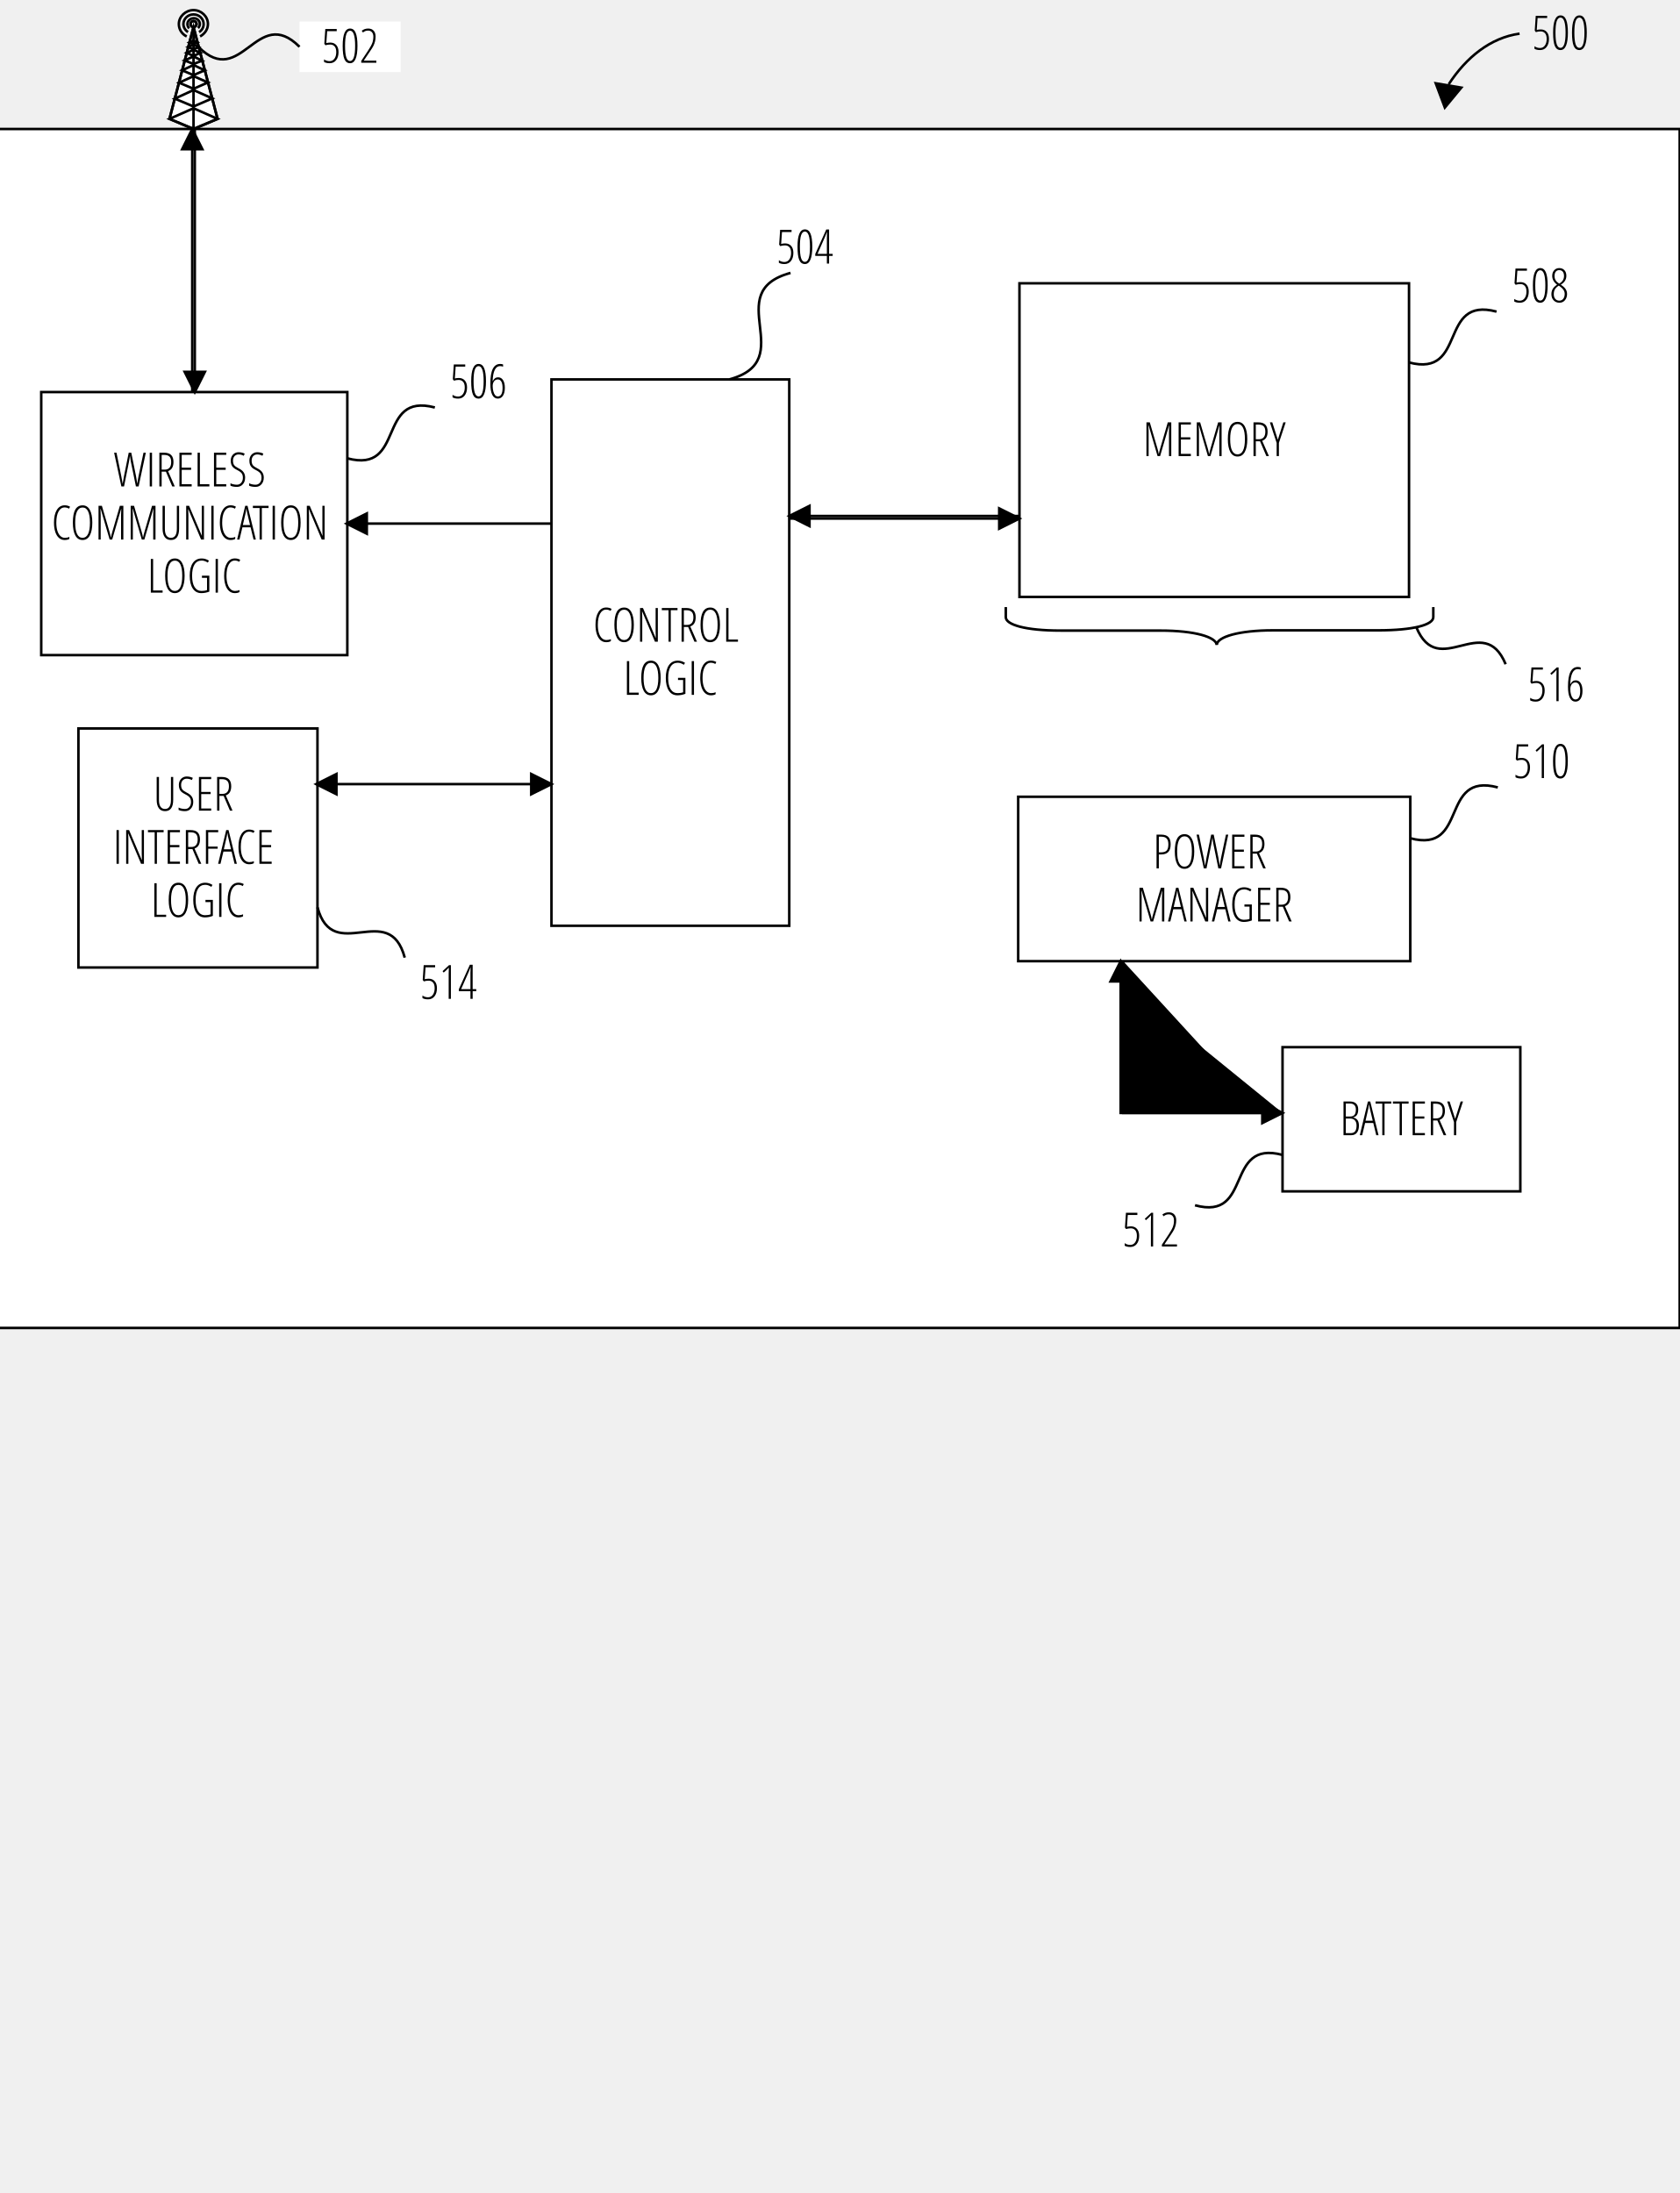
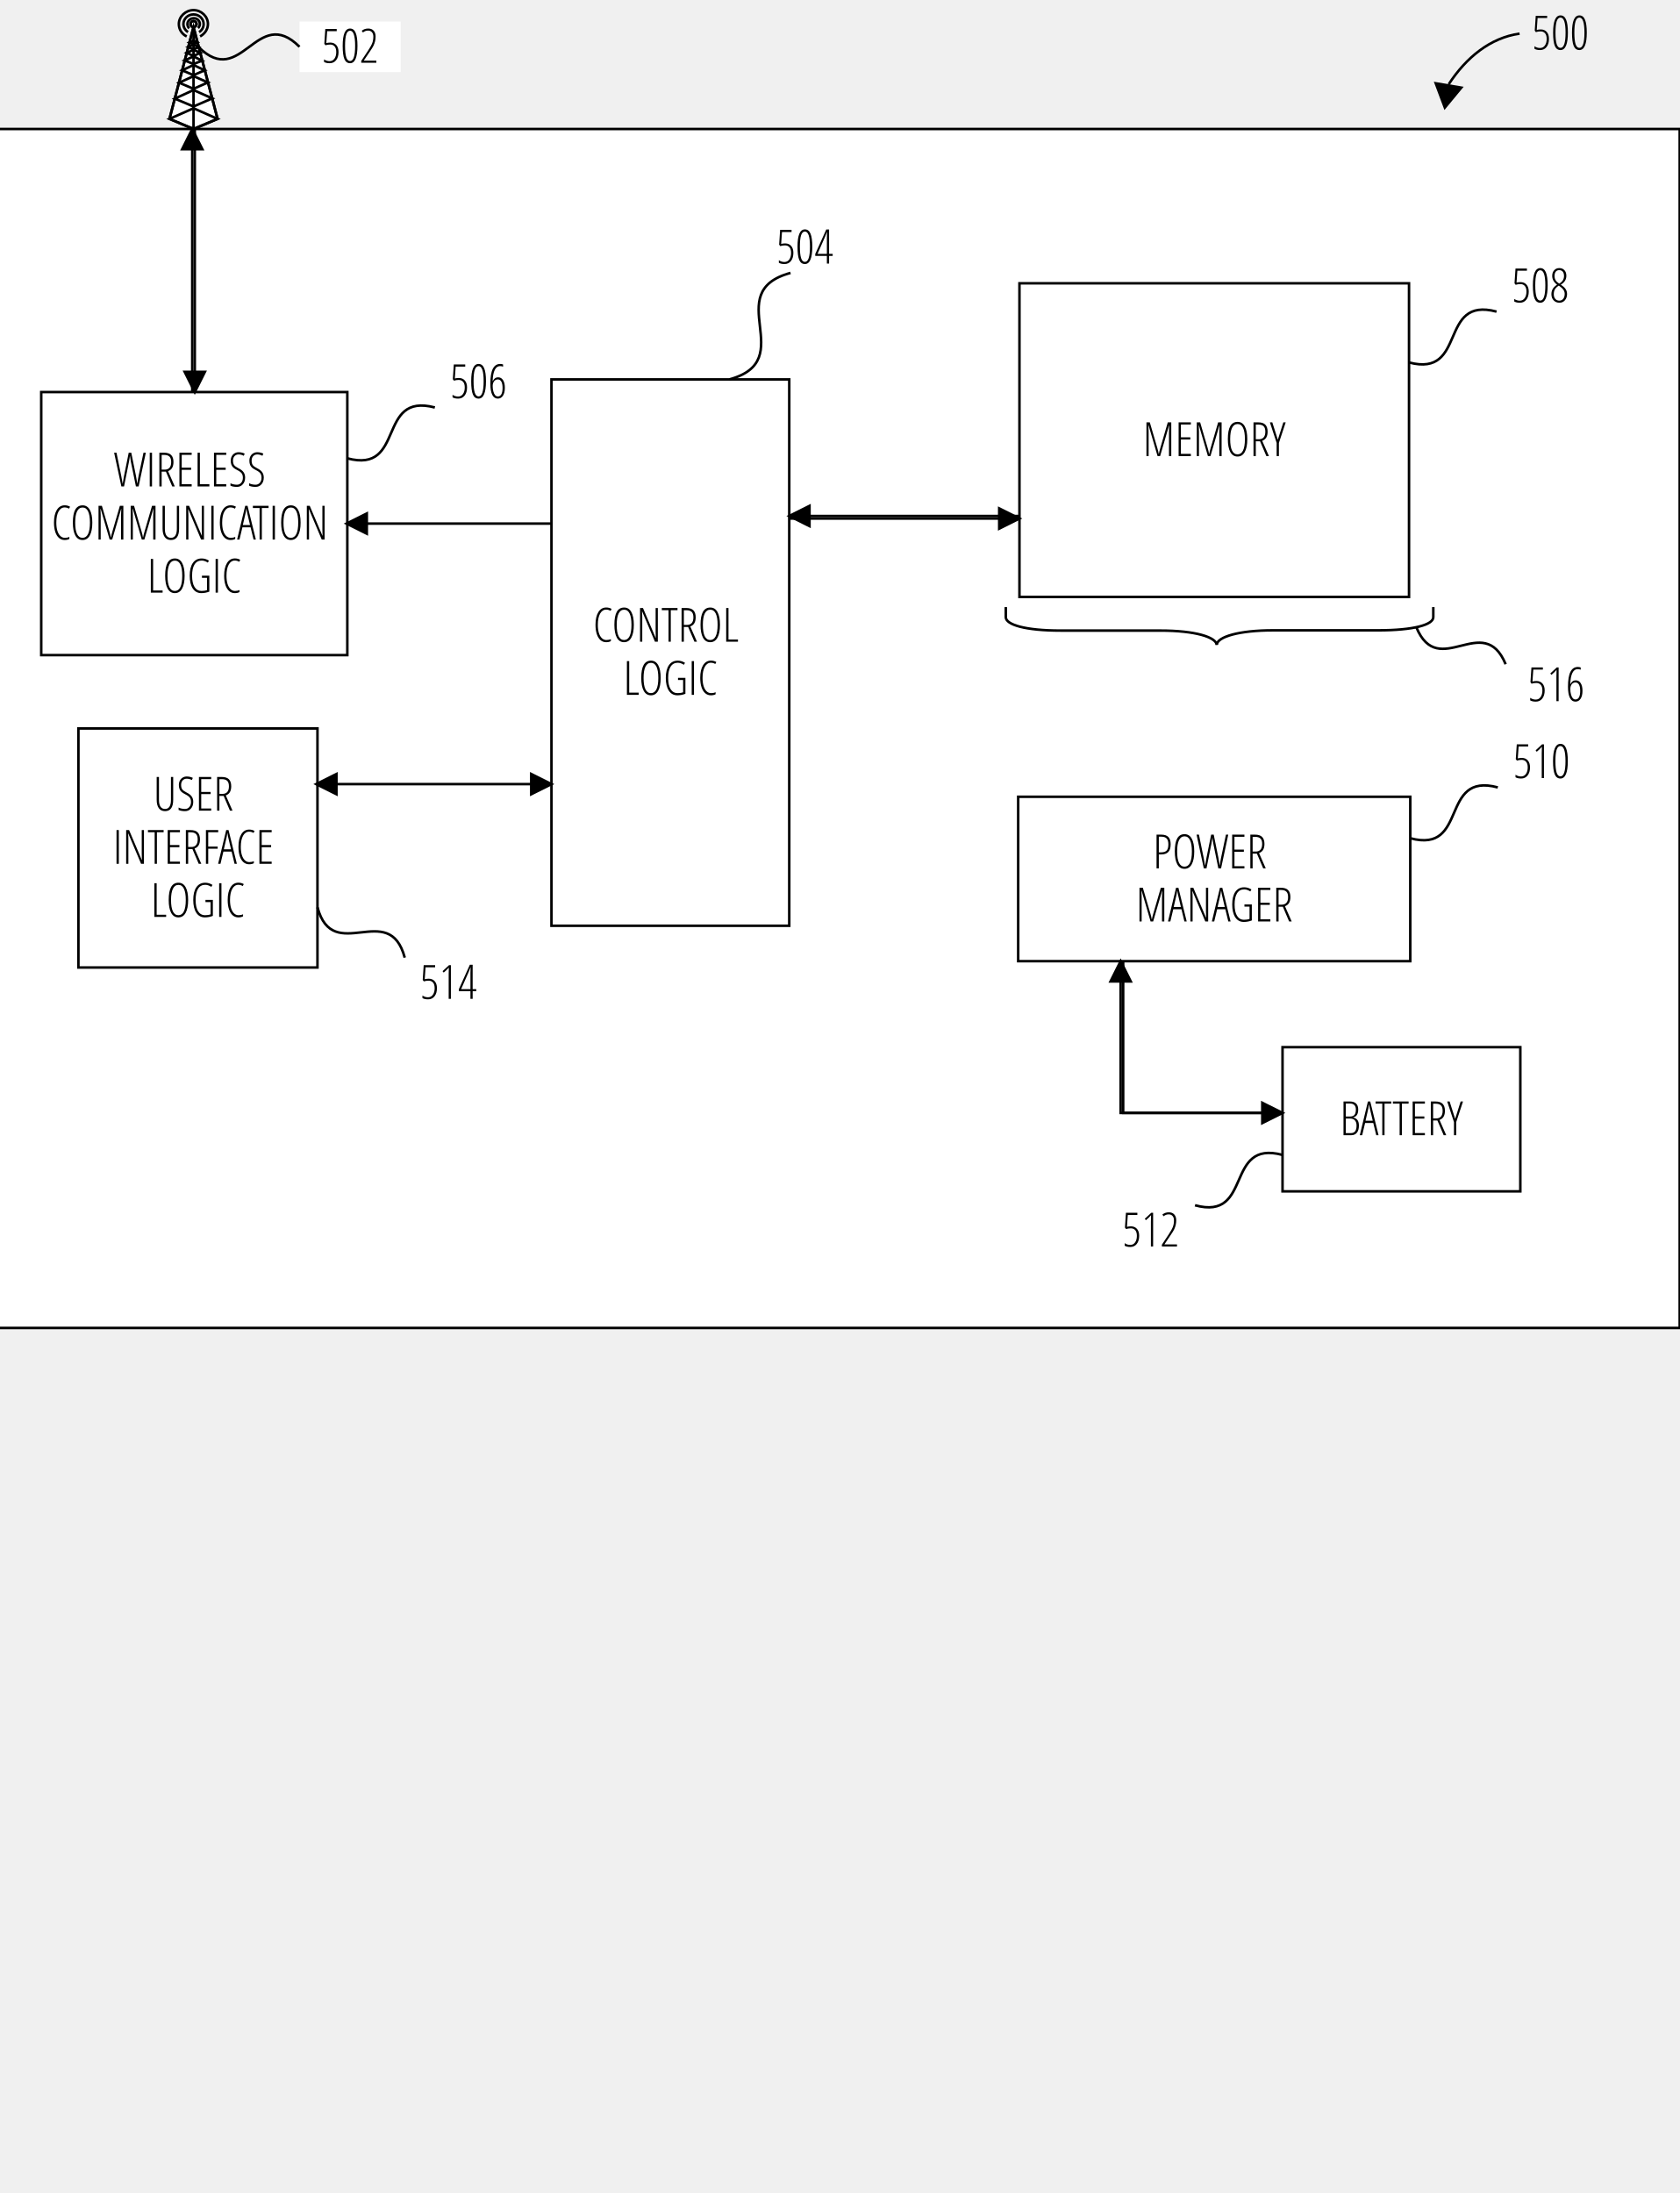
<svg xmlns="http://www.w3.org/2000/svg" version="1.1" width="664" height="867">
  <g>
-     <g model-id="fd7e7dbc-ac64-4d3c-a4bc-95b0731ac2f3" transform="translate(-19,51)">
+     <g transform="translate(-19,51)">
      <g>
        <g>
          <path d="M683,0H0v474h683V0L683,0z" stroke="#000000" stroke-dasharray="none" fill="#FFFFFF" />
          <rect x="29.9" y="21.6" width="623.3" height="430.8" fill="none" />
          <circle fill="none" cx="341.5" cy="0" r="0.1" />
          <circle fill="none" cx="510.8" cy="0" r="0.1" />
          <circle fill="none" cx="683" cy="119.5" r="0.1" />
          <circle fill="none" cx="683" cy="237" r="0.1" />
          <circle fill="none" cx="683" cy="354.5" r="0.1" />
          <circle fill="none" cx="510.8" cy="474" r="0.1" />
          <circle fill="none" cx="341.5" cy="474" r="0.1" />
          <circle fill="none" cx="172.3" cy="474" r="0.1" />
          <circle fill="none" cx="0" cy="354.5" r="0.1" />
          <circle fill="none" cx="0" cy="237" r="0.1" />
          <circle fill="none" cx="0" cy="119.5" r="0.1" />
          <circle fill="none" cx="172.3" cy="0" r="0.1" />
        </g>
      </g>
      <rect stroke="none" stroke-width="0" fill="#FFFFFF" x="0" y="0" width="0" height="0" transform="translate(510.7,-0.1)" />
      <path stroke="#000000" fill="none" d="" />
      <text font-family="OpenSansCondensedLight" font-size="14pt" fill="black" transform="translate(510.7,-0.1)" />
      <rect stroke-width="0" fill="none" width="623.3" height="430.8" transform="translate(29.9,21.6)" />
      <text font-family="OpenSansCondensedLight" font-size="14pt" fill="black" transform="translate(29.9,21.6)" text-anchor="middle">
        <tspan x="311.7" y="221.7"> </tspan>
      </text>
      <path stroke="#000000" fill="none" transform="translate(29.9,21.6)" d="M 0 0" />
    </g>
-     <g model-id="a877bef7-b2ee-4fa7-af7e-8edb13fdbeda" transform="translate(572.7,13.3)">
+     <g transform="translate(572.7,13.3)">
      <polygon fill="#000000" points="0,0 4.2,11.2 11.8,2" transform="translate(-5.9,19)" />
      <rect fill="none" width="1" height="1" transform="translate(33,-0.5)" />
      <g>
        <g>
          <rect x="0" y="0" width="28" height="20" opacity="0" />
          <path fill="none" stroke="#000000" stroke-width="1" d="M28,0C16.5,1.6,6.9,9.4,0,20" />
        </g>
      </g>
      <rect stroke="none" stroke-width="0" fill="#FFFFFF" x="0" y="0" width="0" height="0" />
      <path stroke="#000000" fill="none" />
      <text font-family="OpenSansCondensedLight" font-size="14pt" fill="black" transform="translate(0,0)" />
      <rect stroke-width="0" fill="none" width="1" height="1" transform="translate(33,-0.5)" />
      <text font-family="OpenSansCondensedLight" font-size="14pt" fill="black" text-decoration="none" transform="translate(33,-0.5)">
        <tspan x="0" y="6.8">500</tspan>
      </text>
      <path stroke="#000000" fill="none" transform="translate(33,-0.5)" />
    </g>
-     <g model-id="a2a80621-ebb3-47a6-a520-9c24d87f9c9a" transform="translate(67,4)">
+     <g transform="translate(67,4)">
      <g>
        <g>
          <g stroke="#000000" stroke-dasharray="none" fill="#FFFFFF">
            <ellipse cx="9.5" cy="5.5" rx="1.2" ry="1.2" />
            <polygon points="19,43 9.5,47 0,43 9.5,6.7" />
          </g>
          <g fill="none" stroke="#000000" stroke-dasharray="none">
            <line x1="9.5" y1="6.7" x2="9.5" y2="47" />
            <ellipse cx="9.5" cy="5.5" rx="1.2" ry="1.2" />
            <line x1="9.5" y1="6.7" x2="0" y2="43" />
            <line x1="9.5" y1="6.7" x2="19" y2="43" />
            <polygon points="9.5,13.5 7.9,12.8 9.5,12 11,12.8" />
            <polygon points="9.5,15.5 7.4,14.6 9.5,13.6 11.5,14.6" />
            <polygon points="9.5,18.1 6.8,16.9 9.5,15.7 12.2,16.9" />
            <polygon points="9.5,21.3 6,19.9 9.5,18.3 12.9,20" />
            <polygon points="9.5,25.7 5,23.8 9.5,21.7 13.9,23.8" />
            <polygon points="9.5,31.1 3.8,28.7 9.5,26.1 15.2,28.6" />
            <polygon points="9.5,38.1 2.1,35 9.5,31.6 16.9,34.9" />
            <polygon points="9.5,47 0,43 9.5,38.8 19,43" />
            <path d="M12.1,10.4c1.8,-1,3.1,-2.8,3.1,-4.9C15.2,2.5,12.6,0,9.5,0S3.7,2.5,3.7,5.5c0,2.1,1.2,4,3.1,4.9" />
            <path d="M11.7,8.7c1.1,-0.7,1.8,-1.8,1.8,-3.2c0,-2.1,-1.8,-3.8,-4,-3.8S5.5,3.4,5.5,5.5c0,1.4,0.8,2.5,1.8,3.2" />
            <path d="M11.3,7.1c0.4,-0.4,0.7,-1,0.7,-1.6c0,-1.3,-1.1,-2.3,-2.4,-2.3S7.1,4.2,7.1,5.5c0,0.6,0.2,1.2,0.7,1.7" />
          </g>
          <rect x="1.2" y="17.2" width="17.1" height="16" fill="none" />
          <circle fill="none" cx="9.4" cy="0" r="0.1" />
          <circle fill="none" cx="15.2" cy="5.5" r="0.1" />
          <circle fill="none" cx="11.5" cy="14.6" r="0.1" />
          <circle fill="none" cx="13.9" cy="23.8" r="0.1" />
          <circle fill="none" cx="16.9" cy="34.9" r="0.1" />
          <circle fill="none" cx="19" cy="43" r="0.1" />
          <circle fill="none" cx="9.5" cy="47" r="0.1" />
          <circle fill="none" cx="0" cy="43" r="0.1" />
          <circle fill="none" cx="2.1" cy="35" r="0.1" />
          <circle fill="none" cx="5" cy="23.7" r="0.1" />
          <circle fill="none" cx="7.4" cy="14.6" r="0.1" />
          <circle fill="none" cx="3.7" cy="5.5" r="0.1" />
        </g>
      </g>
      <rect stroke="none" stroke-width="1" fill="#FFFFFF" x="0" y="0" width="40" height="20" transform="translate(51.4,4.5)" />
      <path stroke="#000000" fill="none" d="M11.5,14.6 C28.5,31.5 34.5,-2.4 51.4 14.5" />
      <text font-family="OpenSansCondensedLight" font-size="14pt" fill="black" transform="translate(51.4,4.5)" text-anchor="middle">
        <tspan x="20" y="16.3">502</tspan>
      </text>
      <rect stroke-width="0" fill="none" width="57.6" transform="translate(-19.3,57.1)" />
      <text font-family="OpenSansCondensedLight" font-size="14pt" fill="black" transform="translate(-19.3,57.1)" text-anchor="middle">
        <tspan x="28.8" y="16.8"> </tspan>
      </text>
      <path stroke="#000000" fill="none" transform="translate(-19.3,57.1)" d="M 0 0" />
    </g>
-     <g model-id="9b551e9d-e83e-4bf3-ad34-521334c89553" transform="translate(218,150)">
+     <g transform="translate(218,150)">
      <g>
        <g>
          <path d="M94,0H0v216h94V0L94,0z" stroke="#000000" stroke-dasharray="none" fill="#FFFFFF" />
          <rect x="4.1" y="9.8" width="85.8" height="196.3" fill="none" />
          <circle fill="none" cx="47" cy="0" r="0.1" />
          <circle fill="none" cx="70.3" cy="0" r="0.1" />
          <circle fill="none" cx="94" cy="54.5" r="0.1" />
          <circle fill="none" cx="94" cy="108" r="0.1" />
          <circle fill="none" cx="94" cy="161.5" r="0.1" />
          <circle fill="none" cx="70.3" cy="216" r="0.1" />
          <circle fill="none" cx="47" cy="216" r="0.1" />
          <circle fill="none" cx="23.7" cy="216" r="0.1" />
          <circle fill="none" cx="0" cy="161.5" r="0.1" />
          <circle fill="none" cx="0" cy="108" r="0.1" />
          <circle fill="none" cx="0" cy="54.5" r="0.1" />
          <circle fill="none" cx="23.7" cy="0" r="0.1" />
        </g>
      </g>
      <rect stroke="none" stroke-width="1" fill="#FFFFFF" x="0" y="0" width="40" height="20" transform="translate(80.2,-62.1)" />
      <path stroke="#000000" fill="none" d="M70.3,0 C98.4,-7.6 66.4,-34.5 94.5 -42.1" />
      <text font-family="OpenSansCondensedLight" font-size="14pt" fill="black" transform="translate(80.2,-62.1)" text-anchor="middle">
        <tspan x="20" y="16.3">504</tspan>
      </text>
      <rect stroke-width="0" fill="none" width="85.8" height="196.3" transform="translate(4.1,9.8)" />
      <text font-family="OpenSansCondensedLight" font-size="14pt" fill="black" transform="translate(4.1,9.8)" text-anchor="middle">
        <tspan x="42.9" y="93.9">CONTROL</tspan>
        <tspan x="42.9" y="114.9">LOGIC</tspan>
      </text>
      <path stroke="#000000" fill="none" transform="translate(4.1,9.8)" d="M 0 0" />
    </g>
-     <g model-id="6b9dd079-cb3d-441c-a6d2-a187758514b7" transform="translate(16.3,155)">
+     <g transform="translate(16.3,155)">
      <g>
        <g>
          <path d="M121,0H0v104h121V0L121,0z" stroke="#000000" stroke-dasharray="none" fill="#FFFFFF" />
          <rect x="5.3" y="4.7" width="110.4" height="94.5" fill="none" />
          <circle fill="none" cx="60.5" cy="0" r="0.1" />
          <circle fill="none" cx="90.5" cy="0" r="0.1" />
          <circle fill="none" cx="121" cy="26.2" r="0.1" />
          <circle fill="none" cx="121" cy="52" r="0.1" />
          <circle fill="none" cx="121" cy="77.8" r="0.1" />
          <circle fill="none" cx="90.5" cy="104" r="0.1" />
          <circle fill="none" cx="60.5" cy="104" r="0.1" />
          <circle fill="none" cx="30.5" cy="104" r="0.1" />
          <circle fill="none" cx="0" cy="77.8" r="0.1" />
          <circle fill="none" cx="0" cy="52" r="0.1" />
          <circle fill="none" cx="0" cy="26.2" r="0.1" />
          <circle fill="none" cx="30.5" cy="0" r="0.1" />
        </g>
      </g>
      <rect stroke="none" stroke-width="1" fill="#FFFFFF" x="0" y="0" width="40" height="20" transform="translate(152.9,-13.9)" />
      <path stroke="#000000" fill="none" d="M121,26.2 C144.2,32.4 132.4,-0 155.6 6.1" />
      <text font-family="OpenSansCondensedLight" font-size="14pt" fill="black" transform="translate(152.9,-13.9)" text-anchor="middle">
        <tspan x="20" y="16.3">506</tspan>
      </text>
      <rect stroke-width="0" fill="none" width="110.4" height="94.5" transform="translate(5.3,4.7)" />
      <text font-family="OpenSansCondensedLight" font-size="14pt" fill="black" transform="translate(5.3,4.7)" text-anchor="middle">
        <tspan x="55.2" y="32.6">WIRELESS</tspan>
        <tspan x="55.2" y="53.6">COMMUNICATION</tspan>
        <tspan x="55.2" y="74.6">LOGIC</tspan>
      </text>
      <path stroke="#000000" fill="none" transform="translate(5.3,4.7)" d="M 0 0" />
    </g>
-     <g model-id="2bfe3d1d-58d6-45b8-9aa0-bdbe28b10f08">
-       <path stroke="black" stroke-dasharray="none" d="M 77 51 77 147" />
+     <g>
+       <path stroke="black" stroke-dasharray="none" d="M 77 51 77 147" fill="none" />
      <path fill="black" stroke="black" d="" transform="translate(77,51) scale(1,1) rotate(-270)" />
      <path fill="black" stroke="black" d="M 8 0 L 0 4 L 8 8 z" transform="translate(73,155) scale(1,1) rotate(-90)" />
      <g>
        <g label-idx="0" cursor="move" transform="translate(77, 99)">
          <rect fill="white" rx="3" ry="3" x="0" y="0" width="0" height="0" />
          <text text-anchor="middle" font-size="14pt" font-family="OpenSansCondensedLight" y="0.8em" display="none" xml:space="preserve" transform="translate(0,0)" />
        </g>
      </g>
    </g>
-     <g model-id="ec7427c1-1487-49a8-b816-f94a046b8542">
-       <path stroke="black" stroke-dasharray="none" d="M 76 155 76 59" />
+     <g>
+       <path stroke="black" stroke-dasharray="none" d="M 76 155 76 59" fill="none" />
      <path fill="black" stroke="black" d="" transform="translate(76,155) scale(1,1) rotate(-90)" />
      <path fill="black" stroke="black" d="M 8 0 L 0 4 L 8 8 z" transform="translate(80,51) scale(1,1) rotate(-270)" />
      <g>
        <g label-idx="0" cursor="move" transform="translate(76, 107)">
          <rect fill="white" rx="3" ry="3" x="0" y="0" width="0" height="0" />
          <text text-anchor="middle" font-size="14pt" font-family="OpenSansCondensedLight" y="0.8em" display="none" xml:space="preserve" transform="translate(0,0)" />
        </g>
      </g>
    </g>
-     <g model-id="de412374-4bf2-4e3f-b754-c2dbd4cd8f33">
-       <path stroke="black" stroke-dasharray="none" d="M 218 207 145 207" />
+     <g>
+       <path stroke="black" stroke-dasharray="none" d="M 218 207 145 207" fill="none" />
      <path fill="black" stroke="black" d="" transform="translate(218,207) scale(1,1) rotate(-180)" />
      <path fill="black" stroke="black" d="M 8 0 L 0 4 L 8 8 z" transform="translate(137,203) scale(1,1) rotate(0)" />
      <g>
        <g label-idx="0" cursor="move" transform="translate(181.5, 207)">
          <rect fill="white" rx="3" ry="3" x="0" y="0" width="0" height="0" />
          <text text-anchor="middle" font-size="14pt" font-family="OpenSansCondensedLight" y="0.8em" display="none" xml:space="preserve" transform="translate(0,0)" />
        </g>
      </g>
    </g>
-     <g model-id="d26981e1-d59e-4088-946b-a7314cc1a5a8" transform="translate(403,112)">
+     <g transform="translate(403,112)">
      <g>
        <g>
          <path d="M154,0H0v124h154V0L154,0z" stroke="#000000" stroke-dasharray="none" fill="#FFFFFF" />
          <rect x="6.7" y="5.7" width="140.5" height="112.7" fill="none" />
          <circle fill="none" cx="77" cy="0" r="0.1" />
          <circle fill="none" cx="115.2" cy="0" r="0.1" />
          <circle fill="none" cx="154" cy="31.3" r="0.1" />
          <circle fill="none" cx="154" cy="62" r="0.1" />
          <circle fill="none" cx="154" cy="92.7" r="0.1" />
          <circle fill="none" cx="115.2" cy="124" r="0.1" />
          <circle fill="none" cx="77" cy="124" r="0.1" />
          <circle fill="none" cx="38.9" cy="124" r="0.1" />
          <circle fill="none" cx="0" cy="92.7" r="0.1" />
          <circle fill="none" cx="0" cy="62" r="0.1" />
          <circle fill="none" cx="0" cy="31.3" r="0.1" />
          <circle fill="none" cx="38.9" cy="0" r="0.1" />
        </g>
      </g>
      <rect stroke="none" stroke-width="1" fill="#FFFFFF" x="0" y="0" width="40" height="20" transform="translate(185.9,-8.8)" />
      <path stroke="#000000" fill="none" d="M154,31.3 C177.2,37.4 165.4,5 188.6 11.2" />
      <text font-family="OpenSansCondensedLight" font-size="14pt" fill="black" transform="translate(185.9,-8.8)" text-anchor="middle">
        <tspan x="20" y="16.3">508</tspan>
      </text>
      <rect stroke-width="0" fill="none" width="140.5" height="112.7" transform="translate(6.7,5.7)" />
      <text font-family="OpenSansCondensedLight" font-size="14pt" fill="black" transform="translate(6.7,5.7)" text-anchor="middle">
        <tspan x="70.3" y="62.6">MEMORY</tspan>
      </text>
      <path stroke="#000000" fill="none" transform="translate(6.7,5.7)" d="M 0 0" />
    </g>
-     <g model-id="f4284669-3684-4ef0-a420-bc081a8a32a9" transform="translate(402.5,315)">
+     <g transform="translate(402.5,315)">
      <g>
        <g>
          <path d="M155,0H0v65h155V0L155,0z" stroke="#000000" stroke-dasharray="none" fill="#FFFFFF" />
          <rect x="6.8" y="3" width="141.5" height="59.1" fill="none" />
          <circle fill="none" cx="77.5" cy="0" r="0.1" />
          <circle fill="none" cx="115.9" cy="0" r="0.1" />
          <circle fill="none" cx="155" cy="16.4" r="0.1" />
          <circle fill="none" cx="155" cy="32.5" r="0.1" />
          <circle fill="none" cx="155" cy="48.6" r="0.1" />
          <circle fill="none" cx="115.9" cy="65" r="0.1" />
          <circle fill="none" cx="77.5" cy="65" r="0.1" />
          <circle fill="none" cx="39.1" cy="65" r="0.1" />
          <circle fill="none" cx="0" cy="48.6" r="0.1" />
          <circle fill="none" cx="0" cy="32.5" r="0.1" />
          <circle fill="none" cx="0" cy="16.4" r="0.1" />
          <circle fill="none" cx="39.1" cy="0" r="0.1" />
        </g>
      </g>
      <rect stroke="none" stroke-width="1" fill="#FFFFFF" x="0" y="0" width="40" height="20" transform="translate(186.9,-23.7)" />
      <path stroke="#000000" fill="none" d="M155,16.4 C178.2,22.6 166.4,-9.9 189.6 -3.7" />
      <text font-family="OpenSansCondensedLight" font-size="14pt" fill="black" transform="translate(186.9,-23.7)" text-anchor="middle">
        <tspan x="20" y="16.3">510</tspan>
      </text>
      <rect stroke-width="0" fill="none" width="141.5" height="59.1" transform="translate(6.8,3)" />
      <text font-family="OpenSansCondensedLight" font-size="14pt" fill="black" transform="translate(6.8,3)" text-anchor="middle">
        <tspan x="70.7" y="25.3">POWER</tspan>
        <tspan x="70.7" y="46.3">MANAGER</tspan>
      </text>
      <path stroke="#000000" fill="none" transform="translate(6.8,3)" d="M 0 0" />
    </g>
-     <g model-id="3079b42a-742a-4e33-ab48-361120ade879" transform="translate(507,414)">
+     <g transform="translate(507,414)">
      <g>
        <g>
          <path d="M94,0H0v57h94V0L94,0z" stroke="#000000" stroke-dasharray="none" fill="#FFFFFF" />
          <rect x="4.1" y="2.6" width="85.8" height="51.8" fill="none" />
          <circle fill="none" cx="47" cy="0" r="0.1" />
          <circle fill="none" cx="70.3" cy="0" r="0.1" />
          <circle fill="none" cx="94" cy="14.4" r="0.1" />
          <circle fill="none" cx="94" cy="28.5" r="0.1" />
          <circle fill="none" cx="94" cy="42.6" r="0.1" />
          <circle fill="none" cx="70.3" cy="57" r="0.1" />
          <circle fill="none" cx="47" cy="57" r="0.1" />
          <circle fill="none" cx="23.7" cy="57" r="0.1" />
          <circle fill="none" cx="0" cy="42.6" r="0.1" />
          <circle fill="none" cx="0" cy="28.5" r="0.1" />
          <circle fill="none" cx="0" cy="14.4" r="0.1" />
          <circle fill="none" cx="23.7" cy="0" r="0.1" />
        </g>
      </g>
      <rect stroke="none" stroke-width="1" fill="#FFFFFF" x="0" y="0" width="40" height="20" transform="translate(-72.1,62.5)" />
      <path stroke="#000000" fill="none" d="M0,42.6 C-23.1,36.4 -11.5,68.8 -34.6 62.5" />
      <text font-family="OpenSansCondensedLight" font-size="14pt" fill="black" transform="translate(-72.1,62.5)" text-anchor="middle">
        <tspan x="20" y="16.3">512</tspan>
      </text>
      <rect stroke-width="0" fill="none" width="85.8" height="51.8" transform="translate(4.1,2.6)" />
      <text font-family="OpenSansCondensedLight" font-size="14pt" fill="black" transform="translate(4.1,2.6)" text-anchor="middle">
        <tspan x="42.9" y="32.2">BATTERY</tspan>
      </text>
      <path stroke="#000000" fill="none" transform="translate(4.1,2.6)" d="M 0 0" />
    </g>
-     <g model-id="0f91dbdc-007f-44e5-8cfa-e644cd8e0e05">
-       <path stroke="black" stroke-dasharray="none" d="M 507 440 501 440 443 440 443 388" />
+     <g>
+       <path stroke="black" stroke-dasharray="none" d="M 507 440 501 440 443 440 443 388" fill="none" />
      <path fill="black" stroke="black" d="" transform="translate(507,440) scale(1,1) rotate(-180)" />
      <path fill="black" stroke="black" d="M 8 0 L 0 4 L 8 8 z" transform="translate(447,380) scale(1,1) rotate(-270)" />
      <g>
        <g label-idx="0" cursor="move" transform="translate(449, 440)">
          <rect fill="white" rx="3" ry="3" x="0" y="0" width="0" height="0" />
          <text text-anchor="middle" font-size="14pt" font-family="OpenSansCondensedLight" y="0.8em" display="none" xml:space="preserve" transform="translate(0,0)" />
        </g>
      </g>
    </g>
-     <g model-id="3a2cab9c-0694-4e02-af5f-0ba4c170b044">
-       <path stroke="black" stroke-dasharray="none" d="M 444 380 444 440 499 440" />
+     <g>
+       <path stroke="black" stroke-dasharray="none" d="M 444 380 444 440 499 440" fill="none" />
      <path fill="black" stroke="black" d="" transform="translate(444,380) scale(1,1) rotate(-270)" />
      <path fill="black" stroke="black" d="M 8 0 L 0 4 L 8 8 z" transform="translate(507,444) scale(1,1) rotate(-180)" />
      <g>
        <g label-idx="0" cursor="move" transform="translate(444, 437.5)">
          <rect fill="white" rx="3" ry="3" x="0" y="0" width="0" height="0" />
          <text text-anchor="middle" font-size="14pt" font-family="OpenSansCondensedLight" y="0.8em" display="none" xml:space="preserve" transform="translate(0,0)" />
        </g>
      </g>
    </g>
-     <g model-id="46247e97-0411-4273-b8c3-c62f2b1c1dcb">
-       <path stroke="black" stroke-dasharray="none" d="M 403 204 320 204" />
+     <g>
+       <path stroke="black" stroke-dasharray="none" d="M 403 204 320 204" fill="none" />
      <path fill="black" stroke="black" d="" transform="translate(403,204) scale(1,1) rotate(-180)" />
      <path fill="black" stroke="black" d="M 8 0 L 0 4 L 8 8 z" transform="translate(312,200) scale(1,1) rotate(0)" />
      <g>
        <g label-idx="0" cursor="move" transform="translate(361.5, 204)">
          <rect fill="white" rx="3" ry="3" x="0" y="0" width="0" height="0" />
          <text text-anchor="middle" font-size="14pt" font-family="OpenSansCondensedLight" y="0.8em" display="none" xml:space="preserve" transform="translate(0,0)" />
        </g>
      </g>
    </g>
-     <g model-id="665c0e49-4e0b-4939-a69f-101cdc1591b6">
-       <path stroke="black" stroke-dasharray="none" d="M 312 205 395 205" />
+     <g>
+       <path stroke="black" stroke-dasharray="none" d="M 312 205 395 205" fill="none" />
      <path fill="black" stroke="black" d="" transform="translate(312,205) scale(1,1) rotate(0)" />
      <path fill="black" stroke="black" d="M 8 0 L 0 4 L 8 8 z" transform="translate(403,209) scale(1,1) rotate(-180)" />
      <g>
        <g label-idx="0" cursor="move" transform="translate(353.5, 205)">
          <rect fill="white" rx="3" ry="3" x="0" y="0" width="0" height="0" />
          <text text-anchor="middle" font-size="14pt" font-family="OpenSansCondensedLight" y="0.8em" display="none" xml:space="preserve" transform="translate(0,0)" />
        </g>
      </g>
    </g>
-     <g model-id="d003bcc4-6cce-4bcd-847e-3fbdc6f8d0b8" transform="translate(31,288)">
+     <g transform="translate(31,288)">
      <g>
        <g>
          <path d="M94.5,0H0v94.5h94.5V0L94.5,0z" stroke="#000000" stroke-dasharray="none" fill="#FFFFFF" />
          <rect x="4.1" y="4.3" width="86.2" height="85.9" fill="none" />
          <circle fill="none" cx="47.2" cy="0" r="0.1" />
          <circle fill="none" cx="70.7" cy="0" r="0.1" />
          <circle fill="none" cx="94.5" cy="23.8" r="0.1" />
          <circle fill="none" cx="94.5" cy="47.2" r="0.1" />
          <circle fill="none" cx="94.5" cy="70.7" r="0.1" />
          <circle fill="none" cx="70.7" cy="94.5" r="0.1" />
          <circle fill="none" cx="47.2" cy="94.5" r="0.1" />
          <circle fill="none" cx="23.8" cy="94.5" r="0.1" />
          <circle fill="none" cx="0" cy="70.7" r="0.1" />
          <circle fill="none" cx="0" cy="47.2" r="0.1" />
          <circle fill="none" cx="0" cy="23.8" r="0.1" />
          <circle fill="none" cx="23.8" cy="0" r="0.1" />
        </g>
      </g>
      <rect stroke="none" stroke-width="1" fill="#FFFFFF" x="0" y="0" width="40" height="20" transform="translate(126.3,90.6)" />
      <path stroke="#000000" fill="none" d="M94.5,70.7 C100.7,93.7 122.8,67.5 129 90.6" />
      <text font-family="OpenSansCondensedLight" font-size="14pt" fill="black" transform="translate(126.3,90.6)" text-anchor="middle">
        <tspan x="20" y="16.3">514</tspan>
      </text>
      <rect stroke-width="0" fill="none" width="86.2" height="85.9" transform="translate(4.1,4.3)" />
      <text font-family="OpenSansCondensedLight" font-size="14pt" fill="black" transform="translate(4.1,4.3)" text-anchor="middle">
        <tspan x="43.1" y="28.2">USER</tspan>
        <tspan x="43.1" y="49.2">INTERFACE</tspan>
        <tspan x="43.1" y="70.2">LOGIC</tspan>
      </text>
      <path stroke="#000000" fill="none" transform="translate(4.1,4.3)" d="M 0 0" />
    </g>
-     <g model-id="32927e96-f26f-4bd7-877e-2ae487fdebe5">
-       <path stroke="black" stroke-dasharray="none" d="M 210 310 158 310 133 310" />
+     <g>
+       <path stroke="black" stroke-dasharray="none" d="M 210 310 158 310 133 310" fill="none" />
      <path fill="black" stroke="black" d="M 8 0 L 0 4 L 8 8 z" transform="translate(218,314) scale(1,1) rotate(-180)" />
      <path fill="black" stroke="black" d="M 8 0 L 0 4 L 8 8 z" transform="translate(125,306) scale(1,1) rotate(0)" />
      <g>
        <g label-idx="0" cursor="move" transform="translate(171.5, 310)">
          <rect fill="white" rx="3" ry="3" x="0" y="0" width="0" height="0" />
          <text text-anchor="middle" font-size="14pt" font-family="OpenSansCondensedLight" y="0.8em" display="none" xml:space="preserve" transform="translate(0,0)" />
        </g>
      </g>
    </g>
-     <g model-id="468f6156-708f-41e3-ba2b-56b31b3cd2db" transform="translate(397.6,240)">
+     <g transform="translate(397.6,240)">
      <g>
        <g>
          <g fill="#FFFFFF">
            <path d="M83.4,15c-0.2,-3.1,-8.5,-5.7,-22.3,-5.7H21.6C7.8,9.3,0,7,0,4V0h169v4c0,3,-7.8,5.2,-21.8,5.2H105.7C92.1,9.3,83.6,11.8,83.4,15" />
          </g>
          <g stroke="#000000" stroke-dasharray="none">
            <path fill="none" stroke-linejoin="round" d="M169,0v4c0,3,-7.8,5.2,-21.8,5.2H105.7c-13.6,0,-22.1,2.6,-22.3,5.7" />
            <path fill="none" stroke-linejoin="round" d="M83.4,15c-0.2,-3.1,-8.5,-5.7,-22.3,-5.7H21.6C7.8,9.3,0,7,0,4V0" />
          </g>
          <rect x="3.6" y="1" fill="none" width="161.7" height="12.9" />
          <circle fill="none" cx="85.9" cy="12.3" r="0.1" />
          <circle fill="none" cx="102.1" cy="9.3" r="0.1" />
          <circle fill="none" cx="133.8" cy="9.3" r="0.1" />
          <circle fill="none" cx="162.3" cy="8" r="0.1" />
          <circle fill="none" cx="169" cy="3.7" r="0.1" />
          <circle fill="none" cx="169" cy="0" r="0.1" />
          <circle fill="none" cx="0" cy="0" r="0.1" />
          <circle fill="none" cx="0" cy="3.7" r="0.1" />
          <circle fill="none" cx="7.3" cy="8.1" r="0.1" />
          <circle fill="none" cx="25.1" cy="9.3" r="0.1" />
          <circle fill="none" cx="61.9" cy="9.2" r="0.1" />
          <circle fill="none" cx="81" cy="12.4" r="0.1" />
        </g>
      </g>
      <rect stroke="none" stroke-width="1" fill="#FFFFFF" x="0" y="0" width="40" height="20" transform="translate(197.6,20.9)" />
      <path stroke="#000000" fill="none" d="M162.3,8 C171.1,29.2 188.8,1.4 197.6 22.6" />
      <text font-family="OpenSansCondensedLight" font-size="14pt" fill="black" transform="translate(197.6,20.9)" text-anchor="middle">
        <tspan x="20" y="16.3">516</tspan>
      </text>
      <rect stroke-width="0" fill="none" width="507.6" transform="translate(-169.3,25)" />
      <text font-family="OpenSansCondensedLight" font-size="14pt" fill="black" transform="translate(-169.3,25)" text-anchor="middle">
        <tspan x="253.8" y="16.8"> </tspan>
      </text>
      <path stroke="#000000" fill="none" transform="translate(-169.3,25)" d="M 0 0" />
    </g>
  </g>
  <defs />
</svg>
